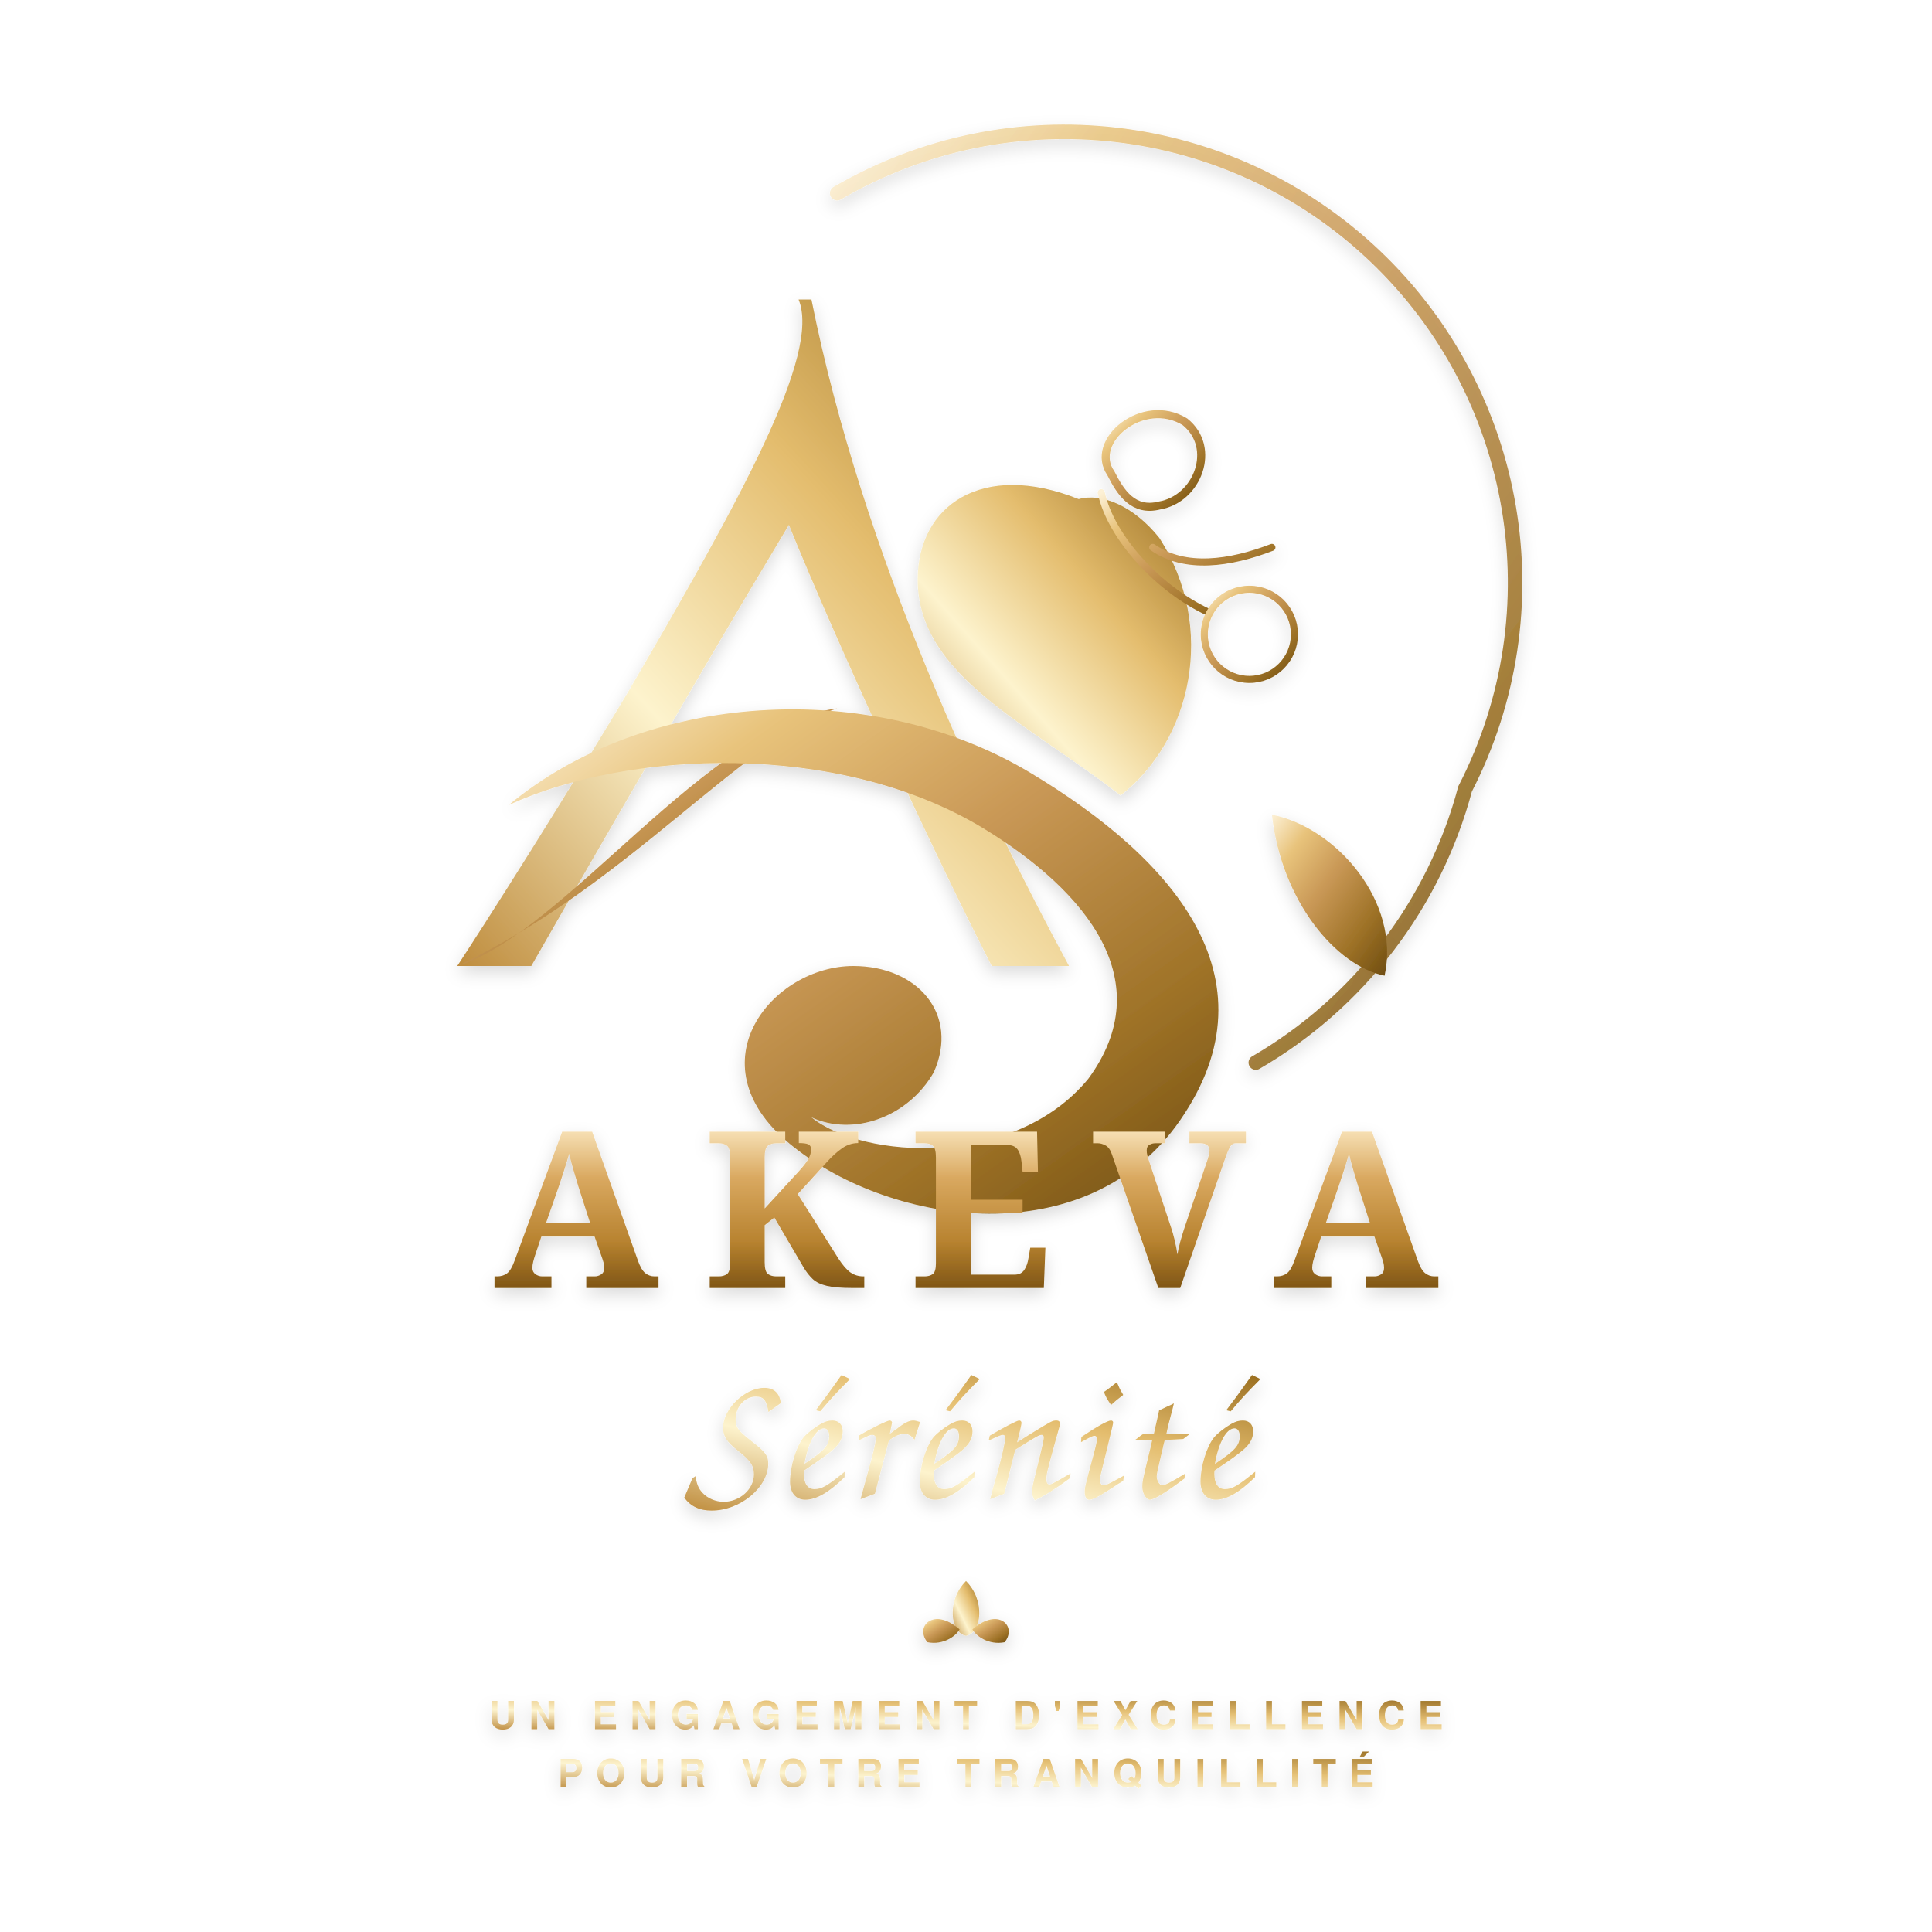
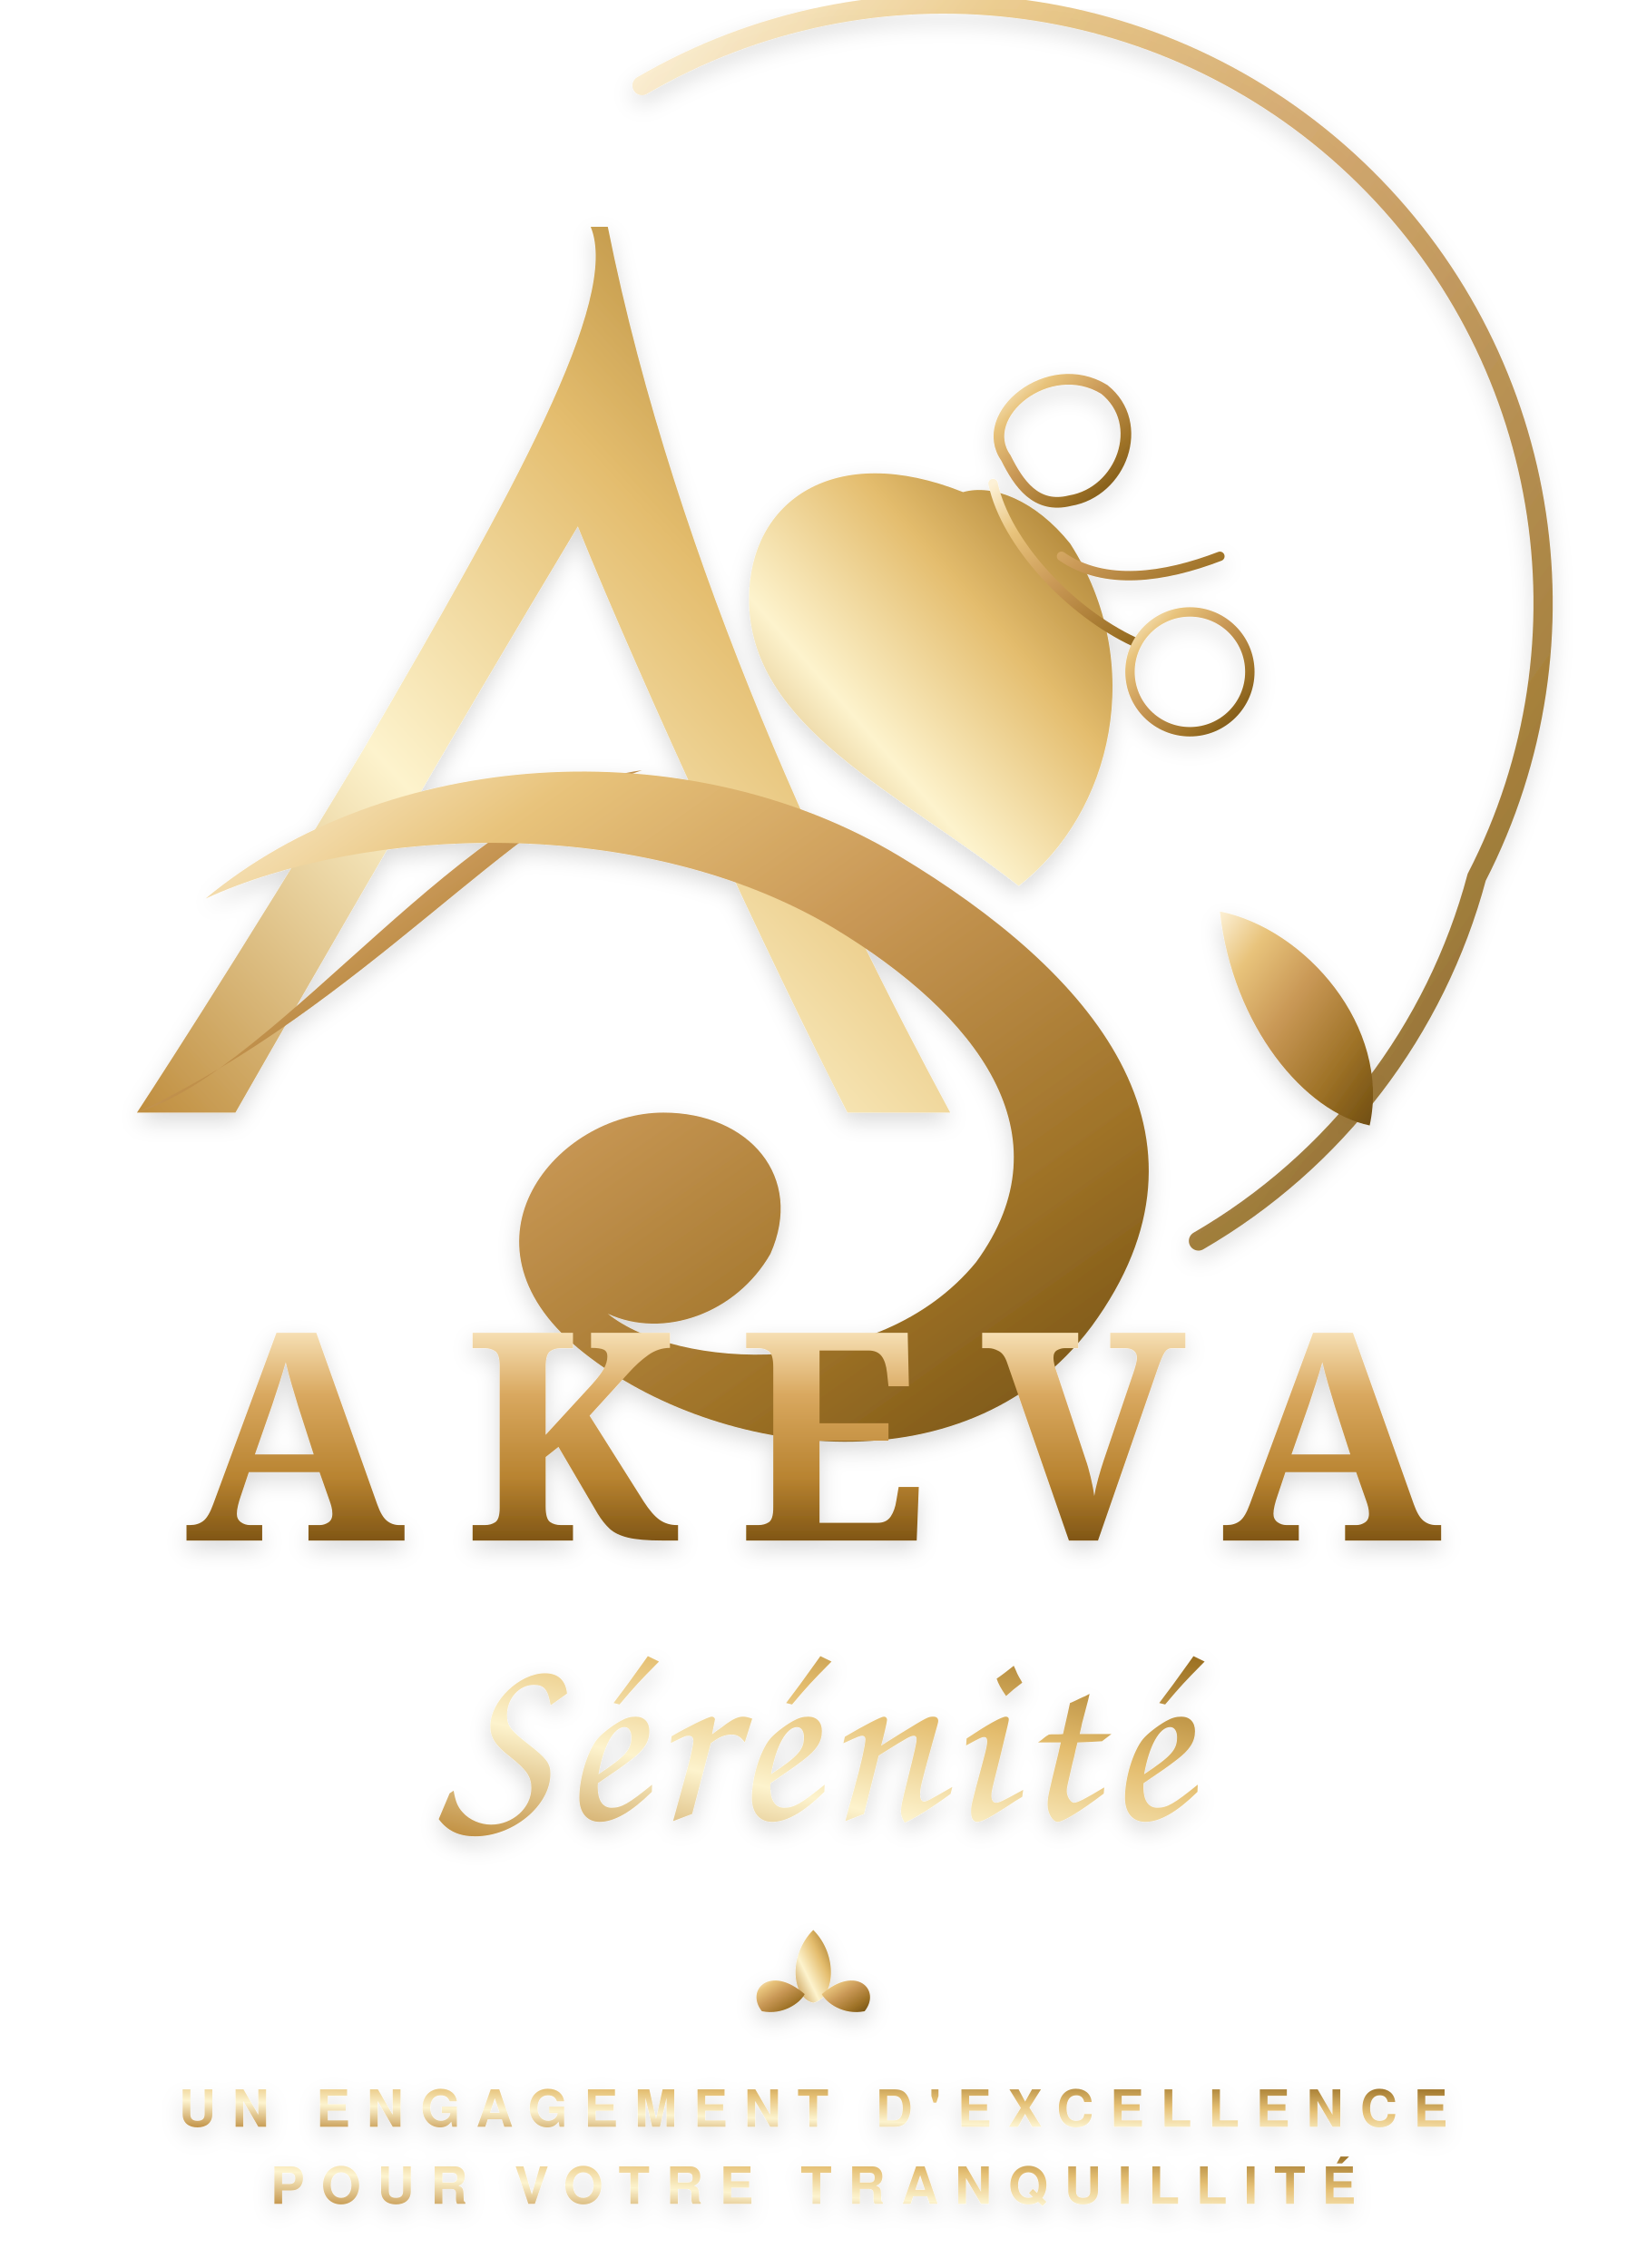
- <svg xmlns="http://www.w3.org/2000/svg" viewBox="0 0 600 600" width="100%" height="100%">
+ <svg xmlns="http://www.w3.org/2000/svg" viewBox="110 40 380 530" width="100%" height="100%">
  <defs>
    <linearGradient id="goldLinear" x1="0%" y1="0%" x2="100%" y2="100%">
      <stop offset="0%" stop-color="#FDF1D6" />
      <stop offset="20%" stop-color="#E8C37B" />
      <stop offset="45%" stop-color="#C99856" />
      <stop offset="75%" stop-color="#9E7227" />
      <stop offset="100%" stop-color="#6F4D10" />
    </linearGradient>
    <linearGradient id="goldHighlight" x1="0%" y1="100%" x2="100%" y2="0%">
      <stop offset="0%" stop-color="#BF8D3E" />
      <stop offset="35%" stop-color="#FDF3CD" />
      <stop offset="65%" stop-color="#E4BD6E" />
      <stop offset="100%" stop-color="#9A6E20" />
    </linearGradient>
    <linearGradient id="goldText" x1="0%" y1="0%" x2="0%" y2="100%">
      <stop offset="0%" stop-color="#F6DFB3" />
      <stop offset="30%" stop-color="#D9A85F" />
      <stop offset="70%" stop-color="#B88330" />
      <stop offset="100%" stop-color="#805615" />
    </linearGradient>
    <filter id="subtleGlow" x="-10%" y="-10%" width="120%" height="120%">
      <feDropShadow dx="0" dy="2" stdDeviation="2.5" flood-color="#000000" flood-opacity="0.15" />
    </filter>
  </defs>
  <g filter="url(#subtleGlow)" transform="translate(0, 5)">
    <path d="M 260 55               A 140 140 0 0 1 455 240               A 140 140 0 0 1 390 325" fill="none" stroke="url(#goldLinear)" stroke-width="4.5" stroke-linecap="round" opacity="0.85" />
    <path d="M 248 88               C 255 105 230 150 195 210               C 165 260 142 295 142 295               L 165 295               C 185 260 215 208 245 158               C 260 195 290 260 308 295               L 332 295               C 305 245 268 168 252 88 Z" fill="url(#goldHighlight)" />
    <path d="M 142 295               C 175 285 220 220 260 215               C 230 225 195 270 142 295 Z" fill="url(#goldLinear)" />
    <path d="M 158 245               C 200 210 270 205 320 235               C 365 262 398 300 365 345               C 335 385 275 375 245 350               C 215 325 240 295 265 295               C 285 295 298 310 290 328               C 282 342 265 348 252 342               C 268 355 315 358 338 330               C 360 300 338 272 305 252               C 260 225 195 228 158 245 Z" fill="url(#goldLinear)" />
    <path d="M 335 150               C 305 138 285 152 285 175               C 285 205 320 220 348 242               C 370 225 378 190 360 162               C 352 152 342 148 335 150 Z" fill="url(#goldHighlight)" />
    <path d="M 345 142               C 338 132 355 118 368 126               C 378 134 372 150 360 152               C 352 154 348 148 345 142 Z" fill="none" stroke="url(#goldLinear)" stroke-width="2.5" stroke-linecap="round" />
    <path d="M 342 148               C 345 162 360 178 375 185               M 358 165               C 368 172 382 170 395 165" fill="none" stroke="url(#goldLinear)" stroke-width="2.2" stroke-linecap="round" />
    <circle cx="388" cy="192" r="14" fill="none" stroke="url(#goldLinear)" stroke-width="2.2" />
    <path d="M 395 248               C 415 252 435 275 430 298               C 415 295 398 275 395 248 Z" fill="url(#goldLinear)" />
    <g transform="translate(300, 395)" text-anchor="middle">
      <text font-family="'Playfair Display', 'Cinzel', 'Trajan Pro', Georgia, serif" font-size="68" font-weight="700" letter-spacing="14" fill="url(#goldText)">AKEVA</text>
    </g>
    <g transform="translate(300, 460)" text-anchor="middle">
      <text font-family="'Caveat', 'Alex Brush', 'Great Vibes', 'Brush Script MT', cursive" font-size="58" font-weight="400" font-style="italic" letter-spacing="2" fill="url(#goldHighlight)">Sérénité</text>
    </g>
    <g transform="translate(300, 498)">
      <line x1="-135" y1="0" x2="-25" y2="0" stroke="url(#goldLinear)" stroke-width="1.6" stroke-linecap="round" opacity="0.75" />
      <path d="M 0 -12 C -6 -6 -5 4 0 5 C 5 4 6 -6 0 -12 Z" fill="url(#goldHighlight)" />
      <path d="M -2 3 C -10 -4 -16 2 -12 7 C -7 8 -3 5 -2 3 Z" fill="url(#goldLinear)" />
      <path d="M 2 3 C 10 -4 16 2 12 7 C 7 8 3 5 2 3 Z" fill="url(#goldLinear)" />
      <line x1="25" y1="0" x2="135" y2="0" stroke="url(#goldLinear)" stroke-width="1.6" stroke-linecap="round" opacity="0.75" />
    </g>
    <g transform="translate(300, 532)" text-anchor="middle">
      <text font-family="'Plus Jakarta Sans', 'Montserrat', 'Helvetica Neue', sans-serif" font-size="12" font-weight="600" letter-spacing="3.8" fill="url(#goldHighlight)" opacity="0.95">UN ENGAGEMENT D'EXCELLENCE</text>
      <text y="18" font-family="'Plus Jakarta Sans', 'Montserrat', 'Helvetica Neue', sans-serif" font-size="12" font-weight="600" letter-spacing="3.8" fill="url(#goldHighlight)" opacity="0.95">POUR VOTRE TRANQUILLITÉ</text>
    </g>
  </g>
</svg>
